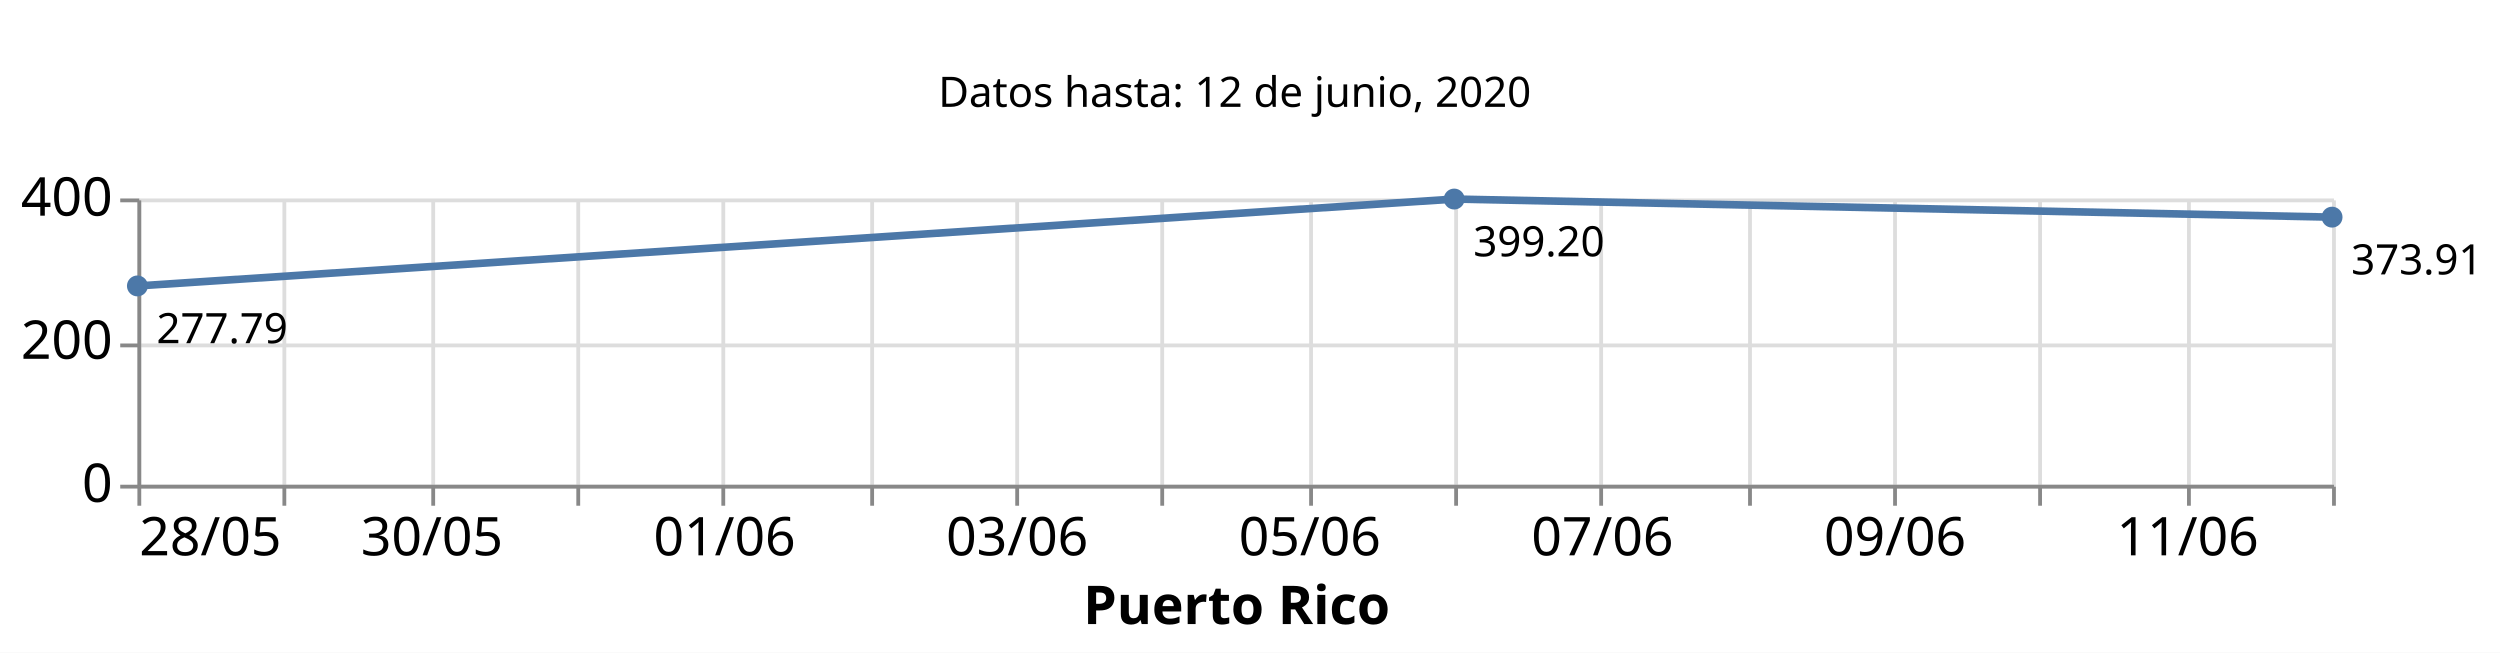
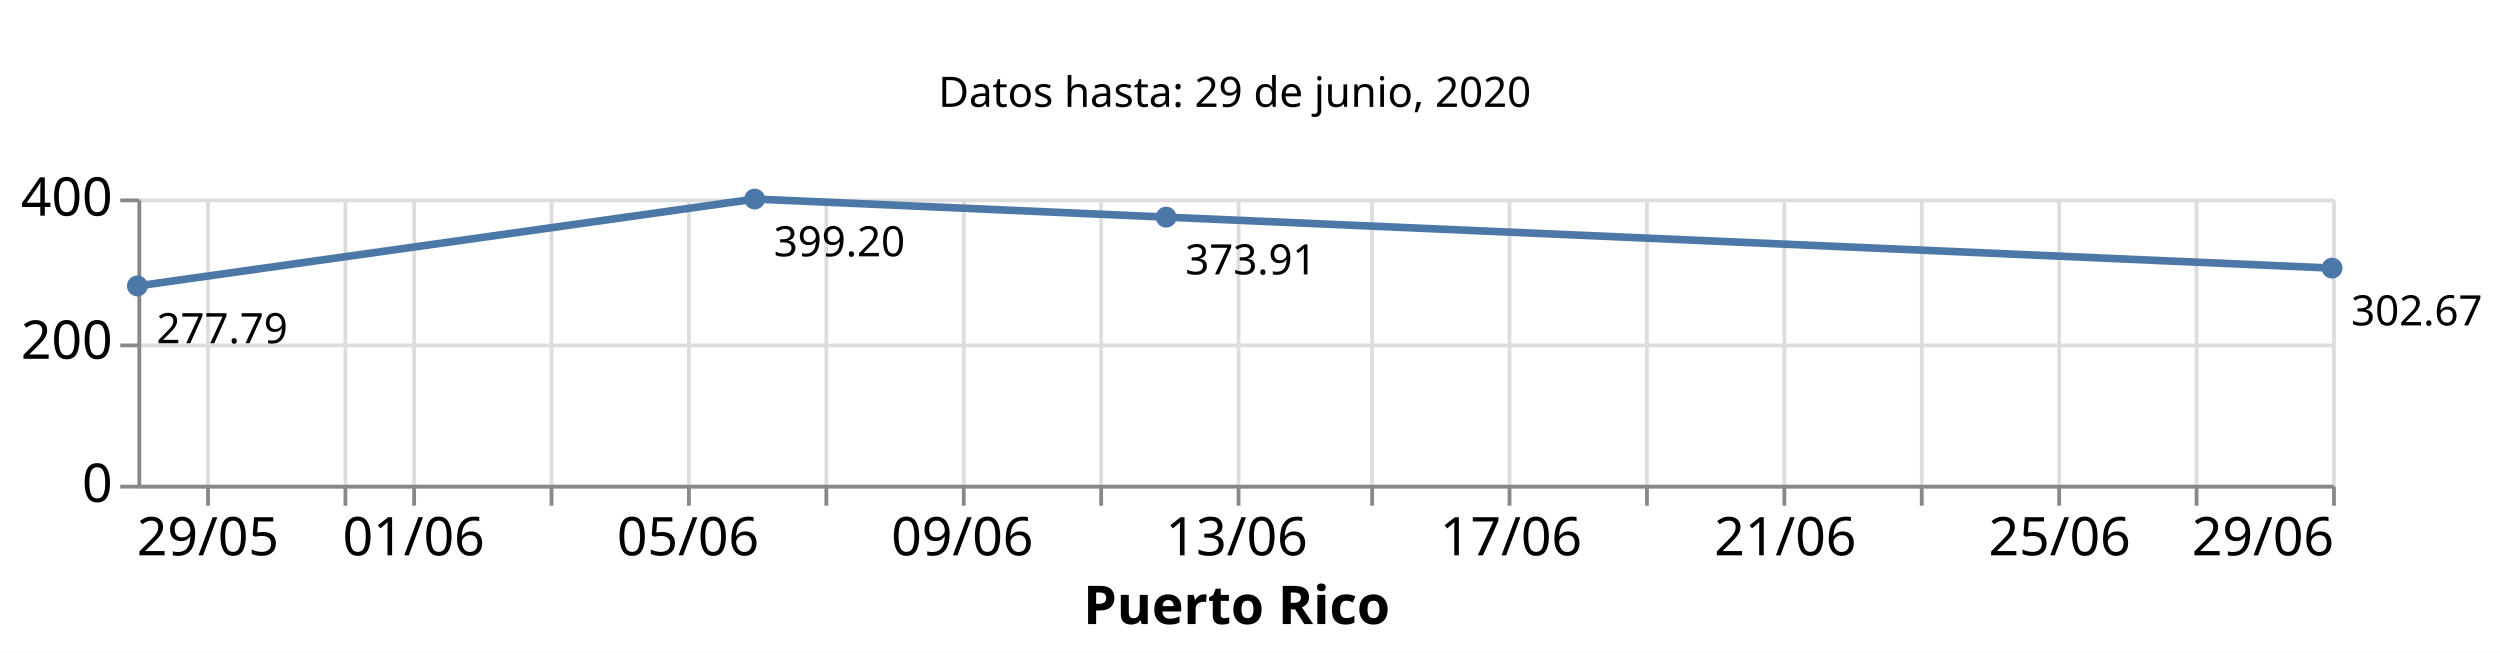
<svg xmlns="http://www.w3.org/2000/svg" class="marks" width="655" height="171" viewBox="0 0 655 171" version="1.1">
  <rect width="655" height="171" style="fill: white;" />
  <g transform="translate(36,5)">
    <g class="mark-group role-frame root">
      <g transform="translate(0,0)">
        <path class="background" d="M0,0h0v0h0Z" style="fill: none;" />
        <g>
          <g class="mark-group role-scope concat_0_group">
            <g transform="translate(0,0)">
              <path class="background" d="M0,0h575v40h-575Z" style="fill: none; stroke: #ddd; stroke-width: 0;" />
              <g>
                <g class="mark-text role-mark concat_0_marks">
-                   <text text-anchor="middle" transform="translate(287.5,23)" style="font-family: sans-serif; font-size: 11px; fill: black;">Datos hasta: 12 de junio, 2020</text>
+                   <text text-anchor="middle" transform="translate(287.5,23)" style="font-family: sans-serif; font-size: 11px; fill: black;">Datos hasta: 29 de junio, 2020</text>
                </g>
              </g>
              <path class="foreground" d="" style="display: none; fill: none;" />
            </g>
          </g>
          <g class="mark-group role-scope concat_1_group">
            <g transform="translate(0,47)">
              <path class="background" d="M0,0h575v75h-575Z" style="fill: none; stroke: #ddd; stroke-width: 0;" />
              <g>
                <g class="mark-group role-axis">
                  <g transform="translate(0.5,75.5)">
                    <path class="background" d="M0,0h0v0h0Z" style="pointer-events: none; fill: none;" />
                    <g>
                      <g class="mark-rule role-axis-grid" style="pointer-events: none;">
-                         <line transform="translate(0,-75)" x2="0" y2="75" style="fill: none; stroke: #ddd; stroke-width: 1; opacity: 1;" />
-                         <line transform="translate(38,-75)" x2="0" y2="75" style="fill: none; stroke: #ddd; stroke-width: 1; opacity: 1;" />
-                         <line transform="translate(77,-75)" x2="0" y2="75" style="fill: none; stroke: #ddd; stroke-width: 1; opacity: 1;" />
-                         <line transform="translate(115,-75)" x2="0" y2="75" style="fill: none; stroke: #ddd; stroke-width: 1; opacity: 1;" />
-                         <line transform="translate(153,-75)" x2="0" y2="75" style="fill: none; stroke: #ddd; stroke-width: 1; opacity: 1;" />
-                         <line transform="translate(192,-75)" x2="0" y2="75" style="fill: none; stroke: #ddd; stroke-width: 1; opacity: 1;" />
-                         <line transform="translate(230,-75)" x2="0" y2="75" style="fill: none; stroke: #ddd; stroke-width: 1; opacity: 1;" />
-                         <line transform="translate(268,-75)" x2="0" y2="75" style="fill: none; stroke: #ddd; stroke-width: 1; opacity: 1;" />
-                         <line transform="translate(307,-75)" x2="0" y2="75" style="fill: none; stroke: #ddd; stroke-width: 1; opacity: 1;" />
-                         <line transform="translate(345,-75)" x2="0" y2="75" style="fill: none; stroke: #ddd; stroke-width: 1; opacity: 1;" />
-                         <line transform="translate(383,-75)" x2="0" y2="75" style="fill: none; stroke: #ddd; stroke-width: 1; opacity: 1;" />
-                         <line transform="translate(422,-75)" x2="0" y2="75" style="fill: none; stroke: #ddd; stroke-width: 1; opacity: 1;" />
-                         <line transform="translate(460,-75)" x2="0" y2="75" style="fill: none; stroke: #ddd; stroke-width: 1; opacity: 1;" />
-                         <line transform="translate(498,-75)" x2="0" y2="75" style="fill: none; stroke: #ddd; stroke-width: 1; opacity: 1;" />
-                         <line transform="translate(537,-75)" x2="0" y2="75" style="fill: none; stroke: #ddd; stroke-width: 1; opacity: 1;" />
+                         <line transform="translate(18,-75)" x2="0" y2="75" style="fill: none; stroke: #ddd; stroke-width: 1; opacity: 1;" />
+                         <line transform="translate(54,-75)" x2="0" y2="75" style="fill: none; stroke: #ddd; stroke-width: 1; opacity: 1;" />
+                         <line transform="translate(72,-75)" x2="0" y2="75" style="fill: none; stroke: #ddd; stroke-width: 1; opacity: 1;" />
+                         <line transform="translate(108,-75)" x2="0" y2="75" style="fill: none; stroke: #ddd; stroke-width: 1; opacity: 1;" />
+                         <line transform="translate(144,-75)" x2="0" y2="75" style="fill: none; stroke: #ddd; stroke-width: 1; opacity: 1;" />
+                         <line transform="translate(180,-75)" x2="0" y2="75" style="fill: none; stroke: #ddd; stroke-width: 1; opacity: 1;" />
+                         <line transform="translate(216,-75)" x2="0" y2="75" style="fill: none; stroke: #ddd; stroke-width: 1; opacity: 1;" />
+                         <line transform="translate(252,-75)" x2="0" y2="75" style="fill: none; stroke: #ddd; stroke-width: 1; opacity: 1;" />
+                         <line transform="translate(288,-75)" x2="0" y2="75" style="fill: none; stroke: #ddd; stroke-width: 1; opacity: 1;" />
+                         <line transform="translate(323,-75)" x2="0" y2="75" style="fill: none; stroke: #ddd; stroke-width: 1; opacity: 1;" />
+                         <line transform="translate(359,-75)" x2="0" y2="75" style="fill: none; stroke: #ddd; stroke-width: 1; opacity: 1;" />
+                         <line transform="translate(395,-75)" x2="0" y2="75" style="fill: none; stroke: #ddd; stroke-width: 1; opacity: 1;" />
+                         <line transform="translate(431,-75)" x2="0" y2="75" style="fill: none; stroke: #ddd; stroke-width: 1; opacity: 1;" />
+                         <line transform="translate(467,-75)" x2="0" y2="75" style="fill: none; stroke: #ddd; stroke-width: 1; opacity: 1;" />
+                         <line transform="translate(503,-75)" x2="0" y2="75" style="fill: none; stroke: #ddd; stroke-width: 1; opacity: 1;" />
+                         <line transform="translate(539,-75)" x2="0" y2="75" style="fill: none; stroke: #ddd; stroke-width: 1; opacity: 1;" />
                        <line transform="translate(575,-75)" x2="0" y2="75" style="fill: none; stroke: #ddd; stroke-width: 1; opacity: 1;" />
                      </g>
                    </g>
                    <path class="foreground" d="" style="pointer-events: none; display: none; fill: none;" />
                  </g>
                </g>
                <g class="mark-group role-axis">
                  <g transform="translate(0.5,0.5)">
                    <path class="background" d="M0,0h0v0h0Z" style="pointer-events: none; fill: none;" />
                    <g>
                      <g class="mark-rule role-axis-grid" style="pointer-events: none;">
                        <line transform="translate(0,75)" x2="575" y2="0" style="fill: none; stroke: #ddd; stroke-width: 1; opacity: 1;" />
                        <line transform="translate(0,38)" x2="575" y2="0" style="fill: none; stroke: #ddd; stroke-width: 1; opacity: 1;" />
                        <line transform="translate(0,0)" x2="575" y2="0" style="fill: none; stroke: #ddd; stroke-width: 1; opacity: 1;" />
                      </g>
                    </g>
                    <path class="foreground" d="" style="pointer-events: none; display: none; fill: none;" />
                  </g>
                </g>
                <g class="mark-group role-axis">
                  <g transform="translate(0.5,75.5)">
                    <path class="background" d="M0,0h0v0h0Z" style="pointer-events: none; fill: none;" />
                    <g>
                      <g class="mark-rule role-axis-tick" style="pointer-events: none;">
-                         <line transform="translate(0,0)" x2="0" y2="5" style="fill: none; stroke: #888; stroke-width: 1; opacity: 1;" />
-                         <line transform="translate(38,0)" x2="0" y2="5" style="fill: none; stroke: #888; stroke-width: 1; opacity: 1;" />
-                         <line transform="translate(77,0)" x2="0" y2="5" style="fill: none; stroke: #888; stroke-width: 1; opacity: 1;" />
-                         <line transform="translate(115,0)" x2="0" y2="5" style="fill: none; stroke: #888; stroke-width: 1; opacity: 1;" />
-                         <line transform="translate(153,0)" x2="0" y2="5" style="fill: none; stroke: #888; stroke-width: 1; opacity: 1;" />
-                         <line transform="translate(192,0)" x2="0" y2="5" style="fill: none; stroke: #888; stroke-width: 1; opacity: 1;" />
-                         <line transform="translate(230,0)" x2="0" y2="5" style="fill: none; stroke: #888; stroke-width: 1; opacity: 1;" />
-                         <line transform="translate(268,0)" x2="0" y2="5" style="fill: none; stroke: #888; stroke-width: 1; opacity: 1;" />
-                         <line transform="translate(307,0)" x2="0" y2="5" style="fill: none; stroke: #888; stroke-width: 1; opacity: 1;" />
-                         <line transform="translate(345,0)" x2="0" y2="5" style="fill: none; stroke: #888; stroke-width: 1; opacity: 1;" />
-                         <line transform="translate(383,0)" x2="0" y2="5" style="fill: none; stroke: #888; stroke-width: 1; opacity: 1;" />
-                         <line transform="translate(422,0)" x2="0" y2="5" style="fill: none; stroke: #888; stroke-width: 1; opacity: 1;" />
-                         <line transform="translate(460,0)" x2="0" y2="5" style="fill: none; stroke: #888; stroke-width: 1; opacity: 1;" />
-                         <line transform="translate(498,0)" x2="0" y2="5" style="fill: none; stroke: #888; stroke-width: 1; opacity: 1;" />
-                         <line transform="translate(537,0)" x2="0" y2="5" style="fill: none; stroke: #888; stroke-width: 1; opacity: 1;" />
+                         <line transform="translate(18,0)" x2="0" y2="5" style="fill: none; stroke: #888; stroke-width: 1; opacity: 1;" />
+                         <line transform="translate(54,0)" x2="0" y2="5" style="fill: none; stroke: #888; stroke-width: 1; opacity: 1;" />
+                         <line transform="translate(72,0)" x2="0" y2="5" style="fill: none; stroke: #888; stroke-width: 1; opacity: 1;" />
+                         <line transform="translate(108,0)" x2="0" y2="5" style="fill: none; stroke: #888; stroke-width: 1; opacity: 1;" />
+                         <line transform="translate(144,0)" x2="0" y2="5" style="fill: none; stroke: #888; stroke-width: 1; opacity: 1;" />
+                         <line transform="translate(180,0)" x2="0" y2="5" style="fill: none; stroke: #888; stroke-width: 1; opacity: 1;" />
+                         <line transform="translate(216,0)" x2="0" y2="5" style="fill: none; stroke: #888; stroke-width: 1; opacity: 1;" />
+                         <line transform="translate(252,0)" x2="0" y2="5" style="fill: none; stroke: #888; stroke-width: 1; opacity: 1;" />
+                         <line transform="translate(288,0)" x2="0" y2="5" style="fill: none; stroke: #888; stroke-width: 1; opacity: 1;" />
+                         <line transform="translate(323,0)" x2="0" y2="5" style="fill: none; stroke: #888; stroke-width: 1; opacity: 1;" />
+                         <line transform="translate(359,0)" x2="0" y2="5" style="fill: none; stroke: #888; stroke-width: 1; opacity: 1;" />
+                         <line transform="translate(395,0)" x2="0" y2="5" style="fill: none; stroke: #888; stroke-width: 1; opacity: 1;" />
+                         <line transform="translate(431,0)" x2="0" y2="5" style="fill: none; stroke: #888; stroke-width: 1; opacity: 1;" />
+                         <line transform="translate(467,0)" x2="0" y2="5" style="fill: none; stroke: #888; stroke-width: 1; opacity: 1;" />
+                         <line transform="translate(503,0)" x2="0" y2="5" style="fill: none; stroke: #888; stroke-width: 1; opacity: 1;" />
+                         <line transform="translate(539,0)" x2="0" y2="5" style="fill: none; stroke: #888; stroke-width: 1; opacity: 1;" />
                        <line transform="translate(575,0)" x2="0" y2="5" style="fill: none; stroke: #888; stroke-width: 1; opacity: 1;" />
                      </g>
                      <g class="mark-text role-axis-label" style="pointer-events: none;">
-                         <text text-anchor="start" transform="translate(0,18)" style="font-family: sans-serif; font-size: 14px; fill: #000; opacity: 1;">28/05</text>
-                         <text text-anchor="middle" transform="translate(38.33333,18)" style="font-family: sans-serif; font-size: 14px; fill: #000; opacity: 0;">29/05</text>
-                         <text text-anchor="middle" transform="translate(76.66667,18)" style="font-family: sans-serif; font-size: 14px; fill: #000; opacity: 1;">30/05</text>
-                         <text text-anchor="middle" transform="translate(115,18)" style="font-family: sans-serif; font-size: 14px; fill: #000; opacity: 0;">31/05</text>
-                         <text text-anchor="middle" transform="translate(153.3333,18)" style="font-family: sans-serif; font-size: 14px; fill: #000; opacity: 1;">01/06</text>
-                         <text text-anchor="middle" transform="translate(191.6667,18)" style="font-family: sans-serif; font-size: 14px; fill: #000; opacity: 0;">02/06</text>
-                         <text text-anchor="middle" transform="translate(230,18)" style="font-family: sans-serif; font-size: 14px; fill: #000; opacity: 1;">03/06</text>
-                         <text text-anchor="middle" transform="translate(268.3333,18)" style="font-family: sans-serif; font-size: 14px; fill: #000; opacity: 0;">04/06</text>
-                         <text text-anchor="middle" transform="translate(306.6667,18)" style="font-family: sans-serif; font-size: 14px; fill: #000; opacity: 1;">05/06</text>
-                         <text text-anchor="middle" transform="translate(345,18)" style="font-family: sans-serif; font-size: 14px; fill: #000; opacity: 0;">06/06</text>
-                         <text text-anchor="middle" transform="translate(383.3333,18)" style="font-family: sans-serif; font-size: 14px; fill: #000; opacity: 1;">07/06</text>
-                         <text text-anchor="middle" transform="translate(421.6667,18)" style="font-family: sans-serif; font-size: 14px; fill: #000; opacity: 0;">08/06</text>
-                         <text text-anchor="middle" transform="translate(460,18)" style="font-family: sans-serif; font-size: 14px; fill: #000; opacity: 1;">09/06</text>
-                         <text text-anchor="middle" transform="translate(498.3333,18)" style="font-family: sans-serif; font-size: 14px; fill: #000; opacity: 0;">10/06</text>
-                         <text text-anchor="middle" transform="translate(536.6667,18)" style="font-family: sans-serif; font-size: 14px; fill: #000; opacity: 1;">11/06</text>
-                         <text text-anchor="end" transform="translate(575,18)" style="font-family: sans-serif; font-size: 14px; fill: #000; opacity: 0;">12/06</text>
+                         <text text-anchor="middle" transform="translate(17.96875,18)" style="font-family: sans-serif; font-size: 14px; fill: #000; opacity: 1;">29/05</text>
+                         <text text-anchor="middle" transform="translate(53.90625,18)" style="font-family: sans-serif; font-size: 14px; fill: #000; opacity: 0;">31/05</text>
+                         <text text-anchor="middle" transform="translate(71.875,18)" style="font-family: sans-serif; font-size: 14px; fill: #000; opacity: 1;">01/06</text>
+                         <text text-anchor="middle" transform="translate(107.8125,18)" style="font-family: sans-serif; font-size: 14px; fill: #000; opacity: 0;">03/06</text>
+                         <text text-anchor="middle" transform="translate(143.75,18)" style="font-family: sans-serif; font-size: 14px; fill: #000; opacity: 1;">05/06</text>
+                         <text text-anchor="middle" transform="translate(179.6875,18)" style="font-family: sans-serif; font-size: 14px; fill: #000; opacity: 0;">07/06</text>
+                         <text text-anchor="middle" transform="translate(215.625,18)" style="font-family: sans-serif; font-size: 14px; fill: #000; opacity: 1;">09/06</text>
+                         <text text-anchor="middle" transform="translate(251.5625,18)" style="font-family: sans-serif; font-size: 14px; fill: #000; opacity: 0;">11/06</text>
+                         <text text-anchor="middle" transform="translate(287.5,18)" style="font-family: sans-serif; font-size: 14px; fill: #000; opacity: 1;">13/06</text>
+                         <text text-anchor="middle" transform="translate(323.4375,18)" style="font-family: sans-serif; font-size: 14px; fill: #000; opacity: 0;">15/06</text>
+                         <text text-anchor="middle" transform="translate(359.375,18)" style="font-family: sans-serif; font-size: 14px; fill: #000; opacity: 1;">17/06</text>
+                         <text text-anchor="middle" transform="translate(395.3125,18)" style="font-family: sans-serif; font-size: 14px; fill: #000; opacity: 0;">19/06</text>
+                         <text text-anchor="middle" transform="translate(431.25,18)" style="font-family: sans-serif; font-size: 14px; fill: #000; opacity: 1;">21/06</text>
+                         <text text-anchor="middle" transform="translate(467.1875,18)" style="font-family: sans-serif; font-size: 14px; fill: #000; opacity: 0;">23/06</text>
+                         <text text-anchor="middle" transform="translate(503.125,18)" style="font-family: sans-serif; font-size: 14px; fill: #000; opacity: 1;">25/06</text>
+                         <text text-anchor="middle" transform="translate(539.0625,18)" style="font-family: sans-serif; font-size: 14px; fill: #000; opacity: 0;">27/06</text>
+                         <text text-anchor="end" transform="translate(575,18)" style="font-family: sans-serif; font-size: 14px; fill: #000; opacity: 1;">29/06</text>
                      </g>
                      <g class="mark-rule role-axis-domain" style="pointer-events: none;">
                        <line transform="translate(0,0)" x2="575" y2="0" style="fill: none; stroke: #888; stroke-width: 1; opacity: 1;" />
                      </g>
                      <g class="mark-text role-axis-title" style="pointer-events: none;">
                        <text text-anchor="middle" transform="translate(287.5,36)" style="font-family: sans-serif; font-size: 14px; font-weight: bold; fill: #000; opacity: 1;">Puerto Rico</text>
                      </g>
                    </g>
                    <path class="foreground" d="" style="pointer-events: none; display: none; fill: none;" />
                  </g>
                </g>
                <g class="mark-group role-axis">
                  <g transform="translate(0.5,0.5)">
                    <path class="background" d="M0,0h0v0h0Z" style="pointer-events: none; fill: none;" />
                    <g>
                      <g class="mark-rule role-axis-tick" style="pointer-events: none;">
                        <line transform="translate(0,75)" x2="-5" y2="0" style="fill: none; stroke: #888; stroke-width: 1; opacity: 1;" />
                        <line transform="translate(0,38)" x2="-5" y2="0" style="fill: none; stroke: #888; stroke-width: 1; opacity: 1;" />
                        <line transform="translate(0,0)" x2="-5" y2="0" style="fill: none; stroke: #888; stroke-width: 1; opacity: 1;" />
                      </g>
                      <g class="mark-text role-axis-label" style="pointer-events: none;">
                        <text text-anchor="end" transform="translate(-7,79)" style="font-family: sans-serif; font-size: 14px; fill: #000; opacity: 1;">0</text>
                        <text text-anchor="end" transform="translate(-7,41.5)" style="font-family: sans-serif; font-size: 14px; fill: #000; opacity: 1;">200</text>
                        <text text-anchor="end" transform="translate(-7,4)" style="font-family: sans-serif; font-size: 14px; fill: #000; opacity: 1;">400</text>
                      </g>
                      <g class="mark-rule role-axis-domain" style="pointer-events: none;">
                        <line transform="translate(0,75)" x2="0" y2="-75" style="fill: none; stroke: #888; stroke-width: 1; opacity: 1;" />
                      </g>
                    </g>
                    <path class="foreground" d="" style="pointer-events: none; display: none; fill: none;" />
                  </g>
                </g>
                <g class="mark-line role-mark concat_1_layer_0_layer_0_marks">
-                   <path d="M0,22.914L345,0.151L575,4.892" style="fill: none; stroke: #4c78a8; stroke-width: 2;" />
+                   <path d="M0,22.914L161.719,0.151L269.531,4.892L575,18.25" style="fill: none; stroke: #4c78a8; stroke-width: 2;" />
                </g>
                <g class="mark-symbol role-mark concat_1_layer_0_layer_1_marks">
                  <path transform="translate(0,22.91406)" d="M2.739,0A2.739,2.739,0,1,1,-2.739,0A2.739,2.739,0,1,1,2.739,0" style="fill: #4c78a8; stroke-width: 2; opacity: 1;" />
-                   <path transform="translate(345,0.1505282)" d="M2.739,0A2.739,2.739,0,1,1,-2.739,0A2.739,2.739,0,1,1,2.739,0" style="fill: #4c78a8; stroke-width: 2; opacity: 1;" />
-                   <path transform="translate(575,4.892045)" d="M2.739,0A2.739,2.739,0,1,1,-2.739,0A2.739,2.739,0,1,1,2.739,0" style="fill: #4c78a8; stroke-width: 2; opacity: 1;" />
+                   <path transform="translate(161.7188,0.1505282)" d="M2.739,0A2.739,2.739,0,1,1,-2.739,0A2.739,2.739,0,1,1,2.739,0" style="fill: #4c78a8; stroke-width: 2; opacity: 1;" />
+                   <path transform="translate(269.5312,4.892045)" d="M2.739,0A2.739,2.739,0,1,1,-2.739,0A2.739,2.739,0,1,1,2.739,0" style="fill: #4c78a8; stroke-width: 2; opacity: 1;" />
+                   <path transform="translate(575,18.25024)" d="M2.739,0A2.739,2.739,0,1,1,-2.739,0A2.739,2.739,0,1,1,2.739,0" style="fill: #4c78a8; stroke-width: 2; opacity: 1;" />
                </g>
                <g class="mark-text role-mark concat_1_layer_1_marks">
                  <text text-anchor="start" transform="translate(5,37.91406)" style="font-family: sans-serif; font-size: 11px; fill: black;">277.79</text>
-                   <text text-anchor="start" transform="translate(350,15.15053)" style="font-family: sans-serif; font-size: 11px; fill: black;">399.20</text>
-                   <text text-anchor="start" transform="translate(580,19.89205)" style="font-family: sans-serif; font-size: 11px; fill: black;">373.91</text>
+                   <text text-anchor="start" transform="translate(166.7188,15.15053)" style="font-family: sans-serif; font-size: 11px; fill: black;">399.20</text>
+                   <text text-anchor="start" transform="translate(274.5312,19.89205)" style="font-family: sans-serif; font-size: 11px; fill: black;">373.91</text>
+                   <text text-anchor="start" transform="translate(580,33.25024)" style="font-family: sans-serif; font-size: 11px; fill: black;">302.67</text>
                </g>
              </g>
              <path class="foreground" d="" style="display: none; fill: none;" />
            </g>
          </g>
        </g>
        <path class="foreground" d="" style="display: none; fill: none;" />
      </g>
    </g>
  </g>
</svg>
